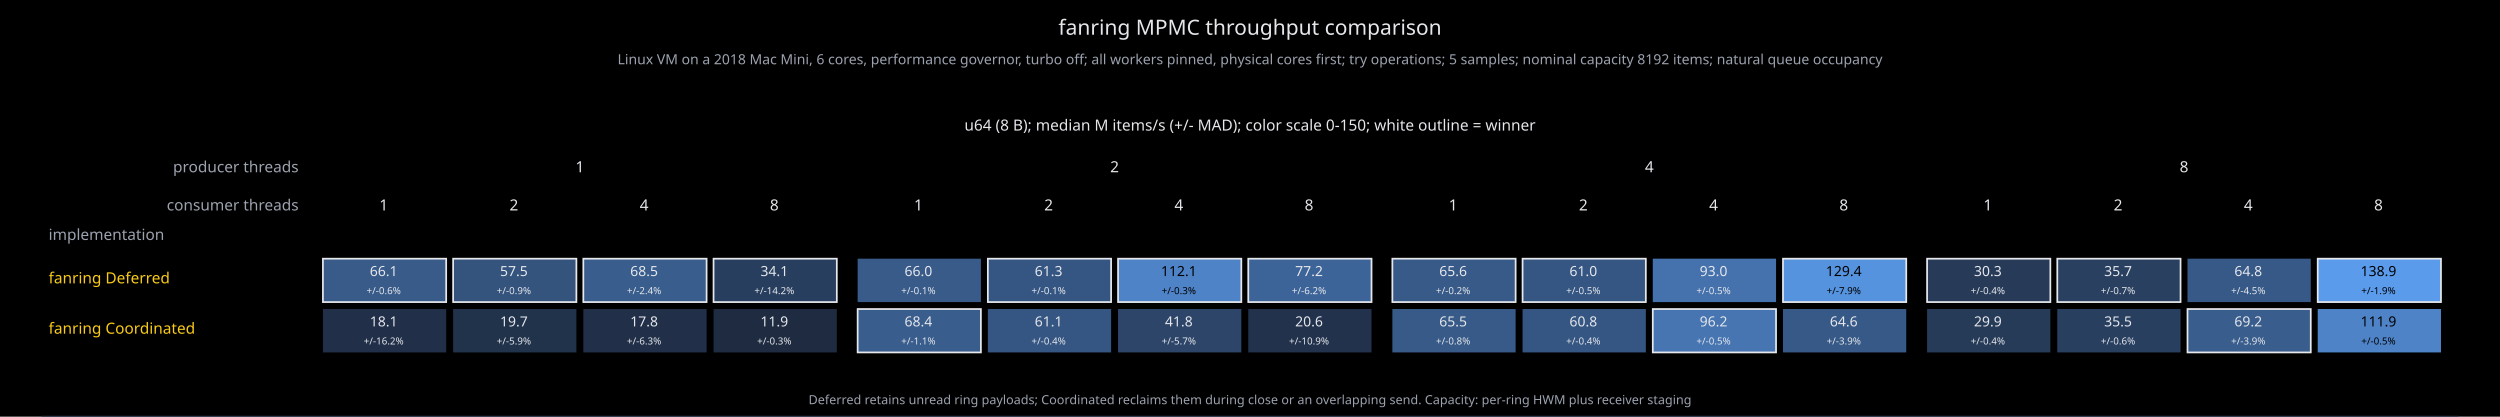
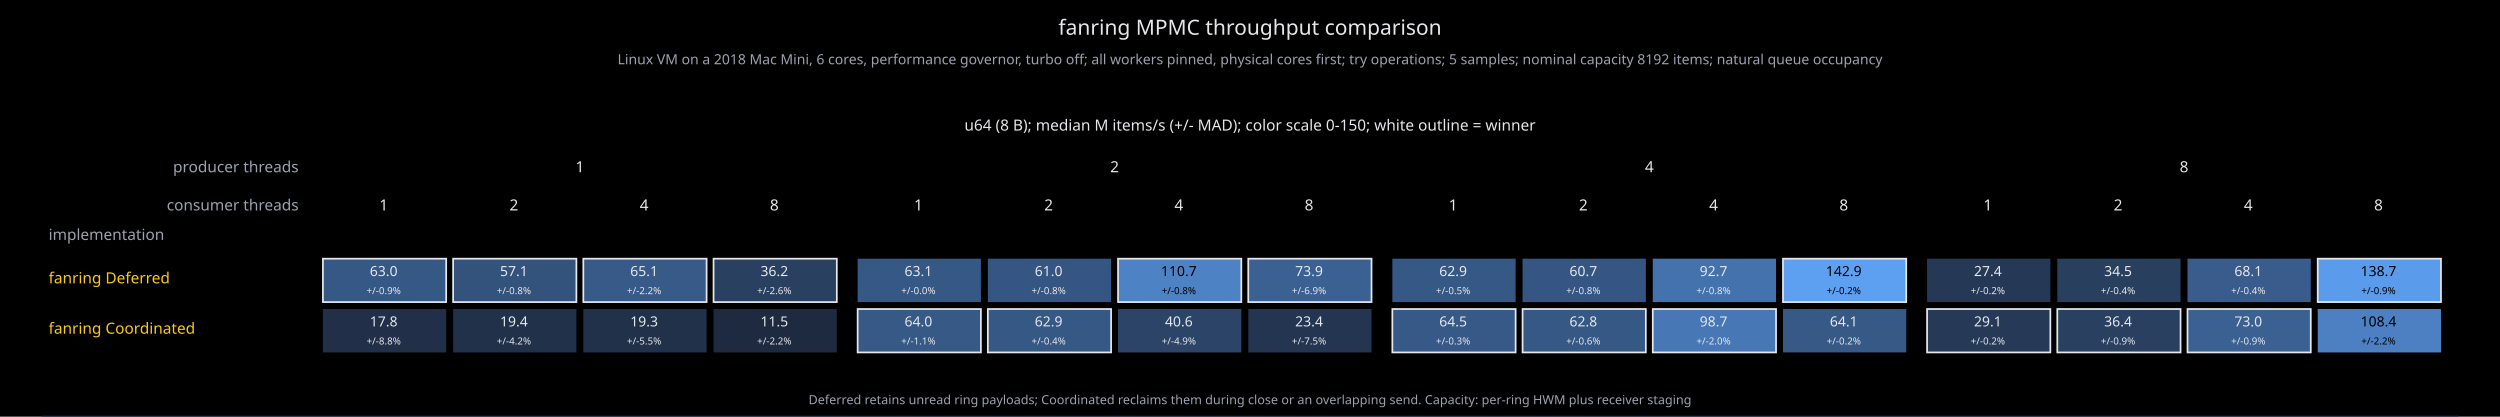
<svg xmlns="http://www.w3.org/2000/svg" width="1440" height="240" viewBox="0 0 1440 240">
  <rect x="0" y="0" width="1440" height="240" opacity="1" fill="#000000" stroke="none" />
  <text x="720" y="17" dy="0.5ex" text-anchor="middle" font-family="sans-serif" font-size="12.097" opacity="1" fill="#E5E7EB">
fanring MPMC throughput comparison
</text>
  <text x="720" y="35" dy="0.5ex" text-anchor="middle" font-family="sans-serif" font-size="8.065" opacity="1" fill="#9CA3AF">
Linux VM on a 2018 Mac Mini, 6 cores, performance governor, turbo off; all workers pinned, physical cores first; try operations; 5 samples; nominal capacity 8192 items; natural queue occupancy
</text>
  <text x="720" y="73" dy="0.5ex" text-anchor="middle" font-family="sans-serif" font-size="8.871" opacity="1" fill="#E5E7EB">
u64 (8 B); median M items/s (+/- MAD); color scale 0-150; white outline = winner
</text>
  <text x="172" y="97" dy="0.5ex" text-anchor="end" font-family="sans-serif" font-size="8.871" opacity="1" fill="#9CA3AF">
producer threads
</text>
  <text x="172" y="119" dy="0.5ex" text-anchor="end" font-family="sans-serif" font-size="8.871" opacity="1" fill="#9CA3AF">
consumer threads
</text>
  <text x="28" y="136" dy="0.5ex" text-anchor="start" font-family="sans-serif" font-size="8.871" opacity="1" fill="#9CA3AF">
implementation
</text>
  <text x="334" y="97" dy="0.5ex" text-anchor="middle" font-family="sans-serif" font-size="8.871" opacity="1" fill="#E5E7EB">
1
</text>
  <text x="221" y="119" dy="0.5ex" text-anchor="middle" font-family="sans-serif" font-size="8.871" opacity="1" fill="#E5E7EB">
1
</text>
  <text x="296" y="119" dy="0.5ex" text-anchor="middle" font-family="sans-serif" font-size="8.871" opacity="1" fill="#E5E7EB">
2
</text>
  <text x="371" y="119" dy="0.5ex" text-anchor="middle" font-family="sans-serif" font-size="8.871" opacity="1" fill="#E5E7EB">
4
</text>
  <text x="446" y="119" dy="0.5ex" text-anchor="middle" font-family="sans-serif" font-size="8.871" opacity="1" fill="#E5E7EB">
8
</text>
  <text x="642" y="97" dy="0.5ex" text-anchor="middle" font-family="sans-serif" font-size="8.871" opacity="1" fill="#E5E7EB">
2
</text>
  <text x="529" y="119" dy="0.5ex" text-anchor="middle" font-family="sans-serif" font-size="8.871" opacity="1" fill="#E5E7EB">
1
</text>
  <text x="604" y="119" dy="0.5ex" text-anchor="middle" font-family="sans-serif" font-size="8.871" opacity="1" fill="#E5E7EB">
2
</text>
  <text x="679" y="119" dy="0.5ex" text-anchor="middle" font-family="sans-serif" font-size="8.871" opacity="1" fill="#E5E7EB">
4
</text>
  <text x="754" y="119" dy="0.5ex" text-anchor="middle" font-family="sans-serif" font-size="8.871" opacity="1" fill="#E5E7EB">
8
</text>
  <text x="950" y="97" dy="0.5ex" text-anchor="middle" font-family="sans-serif" font-size="8.871" opacity="1" fill="#E5E7EB">
4
</text>
  <text x="837" y="119" dy="0.5ex" text-anchor="middle" font-family="sans-serif" font-size="8.871" opacity="1" fill="#E5E7EB">
1
</text>
  <text x="912" y="119" dy="0.5ex" text-anchor="middle" font-family="sans-serif" font-size="8.871" opacity="1" fill="#E5E7EB">
2
</text>
  <text x="987" y="119" dy="0.5ex" text-anchor="middle" font-family="sans-serif" font-size="8.871" opacity="1" fill="#E5E7EB">
4
</text>
  <text x="1062" y="119" dy="0.5ex" text-anchor="middle" font-family="sans-serif" font-size="8.871" opacity="1" fill="#E5E7EB">
8
</text>
  <text x="1258" y="97" dy="0.5ex" text-anchor="middle" font-family="sans-serif" font-size="8.871" opacity="1" fill="#E5E7EB">
8
</text>
  <text x="1145" y="119" dy="0.5ex" text-anchor="middle" font-family="sans-serif" font-size="8.871" opacity="1" fill="#E5E7EB">
1
</text>
  <text x="1220" y="119" dy="0.5ex" text-anchor="middle" font-family="sans-serif" font-size="8.871" opacity="1" fill="#E5E7EB">
2
</text>
  <text x="1295" y="119" dy="0.5ex" text-anchor="middle" font-family="sans-serif" font-size="8.871" opacity="1" fill="#E5E7EB">
4
</text>
  <text x="1370" y="119" dy="0.5ex" text-anchor="middle" font-family="sans-serif" font-size="8.871" opacity="1" fill="#E5E7EB">
8
</text>
  <text x="28" y="161" dy="0.5ex" text-anchor="start" font-family="sans-serif" font-size="8.871" opacity="1" fill="#FACC15">
fanring Deferred
</text>
-   <rect x="186" y="149" width="71" height="25" opacity="1" fill="#385B89" stroke="none" />
+   <rect x="186" y="149" width="71" height="25" opacity="1" fill="#365885" stroke="none" />
  <rect x="186" y="149" width="71" height="25" opacity="1" fill="none" stroke="#E5E7EB" />
  <text x="221" y="157" dy="0.5ex" text-anchor="middle" font-family="sans-serif" font-size="8.065" opacity="1" fill="#E5E7EB">
- 66.1
+ 63.0
</text>
  <text x="221" y="168" dy="0.5ex" text-anchor="middle" font-family="sans-serif" font-size="5.645" opacity="1" fill="#E5E7EB">
- +/-0.6%
- </text>
-   <rect x="261" y="149" width="71" height="25" opacity="1" fill="#34537D" stroke="none" />
+ +/-0.9%
+ </text>
+   <rect x="261" y="149" width="71" height="25" opacity="1" fill="#33537D" stroke="none" />
  <rect x="261" y="149" width="71" height="25" opacity="1" fill="none" stroke="#E5E7EB" />
  <text x="296" y="157" dy="0.5ex" text-anchor="middle" font-family="sans-serif" font-size="8.065" opacity="1" fill="#E5E7EB">
- 57.5
+ 57.1
</text>
  <text x="296" y="168" dy="0.5ex" text-anchor="middle" font-family="sans-serif" font-size="5.645" opacity="1" fill="#E5E7EB">
- +/-0.9%
- </text>
-   <rect x="336" y="149" width="71" height="25" opacity="1" fill="#395D8C" stroke="none" />
+ +/-0.8%
+ </text>
+   <rect x="336" y="149" width="71" height="25" opacity="1" fill="#375A88" stroke="none" />
  <rect x="336" y="149" width="71" height="25" opacity="1" fill="none" stroke="#E5E7EB" />
  <text x="371" y="157" dy="0.5ex" text-anchor="middle" font-family="sans-serif" font-size="8.065" opacity="1" fill="#E5E7EB">
- 68.5
+ 65.1
</text>
  <text x="371" y="168" dy="0.5ex" text-anchor="middle" font-family="sans-serif" font-size="5.645" opacity="1" fill="#E5E7EB">
- +/-2.4%
- </text>
-   <rect x="411" y="149" width="71" height="25" opacity="1" fill="#283E5E" stroke="none" />
+ +/-2.2%
+ </text>
+   <rect x="411" y="149" width="71" height="25" opacity="1" fill="#294061" stroke="none" />
  <rect x="411" y="149" width="71" height="25" opacity="1" fill="none" stroke="#E5E7EB" />
  <text x="446" y="157" dy="0.5ex" text-anchor="middle" font-family="sans-serif" font-size="8.065" opacity="1" fill="#E5E7EB">
- 34.1
+ 36.2
</text>
  <text x="446" y="168" dy="0.5ex" text-anchor="middle" font-family="sans-serif" font-size="5.645" opacity="1" fill="#E5E7EB">
- +/-14.2%
- </text>
-   <rect x="494" y="149" width="71" height="25" opacity="1" fill="#385B89" stroke="none" />
+ +/-2.6%
+ </text>
+   <rect x="494" y="149" width="71" height="25" opacity="1" fill="#365885" stroke="none" />
  <text x="529" y="157" dy="0.5ex" text-anchor="middle" font-family="sans-serif" font-size="8.065" opacity="1" fill="#E5E7EB">
- 66.0
+ 63.1
</text>
  <text x="529" y="168" dy="0.5ex" text-anchor="middle" font-family="sans-serif" font-size="5.645" opacity="1" fill="#E5E7EB">
- +/-0.1%
- </text>
-   <rect x="569" y="149" width="71" height="25" opacity="1" fill="#355683" stroke="none" />
-   <rect x="569" y="149" width="71" height="25" opacity="1" fill="none" stroke="#E5E7EB" />
+ +/-0.0%
+ </text>
+   <rect x="569" y="149" width="71" height="25" opacity="1" fill="#355682" stroke="none" />
  <text x="604" y="157" dy="0.5ex" text-anchor="middle" font-family="sans-serif" font-size="8.065" opacity="1" fill="#E5E7EB">
- 61.3
+ 61.0
</text>
  <text x="604" y="168" dy="0.5ex" text-anchor="middle" font-family="sans-serif" font-size="5.645" opacity="1" fill="#E5E7EB">
- +/-0.1%
- </text>
-   <rect x="644" y="149" width="71" height="25" opacity="1" fill="#4E83C7" stroke="none" />
+ +/-0.8%
+ </text>
+   <rect x="644" y="149" width="71" height="25" opacity="1" fill="#4D82C5" stroke="none" />
  <rect x="644" y="149" width="71" height="25" opacity="1" fill="none" stroke="#E5E7EB" />
  <text x="679" y="157" dy="0.5ex" text-anchor="middle" font-family="sans-serif" font-size="8.065" opacity="1" fill="#000000">
- 112.1
+ 110.7
</text>
  <text x="679" y="168" dy="0.5ex" text-anchor="middle" font-family="sans-serif" font-size="5.645" opacity="1" fill="#000000">
- +/-0.3%
- </text>
-   <rect x="719" y="149" width="71" height="25" opacity="1" fill="#3D6498" stroke="none" />
+ +/-0.8%
+ </text>
+   <rect x="719" y="149" width="71" height="25" opacity="1" fill="#3B6193" stroke="none" />
  <rect x="719" y="149" width="71" height="25" opacity="1" fill="none" stroke="#E5E7EB" />
  <text x="754" y="157" dy="0.5ex" text-anchor="middle" font-family="sans-serif" font-size="8.065" opacity="1" fill="#E5E7EB">
- 77.2
+ 73.9
</text>
  <text x="754" y="168" dy="0.5ex" text-anchor="middle" font-family="sans-serif" font-size="5.645" opacity="1" fill="#E5E7EB">
- +/-6.2%
- </text>
-   <rect x="802" y="149" width="71" height="25" opacity="1" fill="#385A88" stroke="none" />
-   <rect x="802" y="149" width="71" height="25" opacity="1" fill="none" stroke="#E5E7EB" />
+ +/-6.9%
+ </text>
+   <rect x="802" y="149" width="71" height="25" opacity="1" fill="#365885" stroke="none" />
  <text x="837" y="157" dy="0.5ex" text-anchor="middle" font-family="sans-serif" font-size="8.065" opacity="1" fill="#E5E7EB">
- 65.6
+ 62.9
</text>
  <text x="837" y="168" dy="0.5ex" text-anchor="middle" font-family="sans-serif" font-size="5.645" opacity="1" fill="#E5E7EB">
- +/-0.2%
+ +/-0.5%
</text>
  <rect x="877" y="149" width="71" height="25" opacity="1" fill="#355682" stroke="none" />
-   <rect x="877" y="149" width="71" height="25" opacity="1" fill="none" stroke="#E5E7EB" />
  <text x="912" y="157" dy="0.5ex" text-anchor="middle" font-family="sans-serif" font-size="8.065" opacity="1" fill="#E5E7EB">
- 61.0
+ 60.7
</text>
  <text x="912" y="168" dy="0.5ex" text-anchor="middle" font-family="sans-serif" font-size="5.645" opacity="1" fill="#E5E7EB">
- +/-0.5%
- </text>
-   <rect x="952" y="149" width="71" height="25" opacity="1" fill="#4572AD" stroke="none" />
+ +/-0.8%
+ </text>
+   <rect x="952" y="149" width="71" height="25" opacity="1" fill="#4472AD" stroke="none" />
  <text x="987" y="157" dy="0.5ex" text-anchor="middle" font-family="sans-serif" font-size="8.065" opacity="1" fill="#E5E7EB">
- 93.0
+ 92.7
</text>
  <text x="987" y="168" dy="0.5ex" text-anchor="middle" font-family="sans-serif" font-size="5.645" opacity="1" fill="#E5E7EB">
- +/-0.5%
- </text>
-   <rect x="1027" y="149" width="71" height="25" opacity="1" fill="#5693DE" stroke="none" />
+ +/-0.8%
+ </text>
+   <rect x="1027" y="149" width="71" height="25" opacity="1" fill="#5D9FF1" stroke="none" />
  <rect x="1027" y="149" width="71" height="25" opacity="1" fill="none" stroke="#E5E7EB" />
  <text x="1062" y="157" dy="0.5ex" text-anchor="middle" font-family="sans-serif" font-size="8.065" opacity="1" fill="#000000">
- 129.4
+ 142.9
</text>
  <text x="1062" y="168" dy="0.5ex" text-anchor="middle" font-family="sans-serif" font-size="5.645" opacity="1" fill="#000000">
- +/-7.9%
- </text>
-   <rect x="1110" y="149" width="71" height="25" opacity="1" fill="#273B59" stroke="none" />
-   <rect x="1110" y="149" width="71" height="25" opacity="1" fill="none" stroke="#E5E7EB" />
+ +/-0.2%
+ </text>
+   <rect x="1110" y="149" width="71" height="25" opacity="1" fill="#253855" stroke="none" />
  <text x="1145" y="157" dy="0.5ex" text-anchor="middle" font-family="sans-serif" font-size="8.065" opacity="1" fill="#E5E7EB">
- 30.3
+ 27.4
</text>
  <text x="1145" y="168" dy="0.5ex" text-anchor="middle" font-family="sans-serif" font-size="5.645" opacity="1" fill="#E5E7EB">
+ +/-0.2%
+ </text>
+   <rect x="1185" y="149" width="71" height="25" opacity="1" fill="#293F5E" stroke="none" />
+   <text x="1220" y="157" dy="0.5ex" text-anchor="middle" font-family="sans-serif" font-size="8.065" opacity="1" fill="#E5E7EB">
+ 34.5
+ </text>
+   <text x="1220" y="168" dy="0.5ex" text-anchor="middle" font-family="sans-serif" font-size="5.645" opacity="1" fill="#E5E7EB">
+/-0.4%
</text>
-   <rect x="1185" y="149" width="71" height="25" opacity="1" fill="#294060" stroke="none" />
-   <rect x="1185" y="149" width="71" height="25" opacity="1" fill="none" stroke="#E5E7EB" />
-   <text x="1220" y="157" dy="0.5ex" text-anchor="middle" font-family="sans-serif" font-size="8.065" opacity="1" fill="#E5E7EB">
- 35.7
- </text>
-   <text x="1220" y="168" dy="0.5ex" text-anchor="middle" font-family="sans-serif" font-size="5.645" opacity="1" fill="#E5E7EB">
- +/-0.7%
- </text>
-   <rect x="1260" y="149" width="71" height="25" opacity="1" fill="#375987" stroke="none" />
+   <rect x="1260" y="149" width="71" height="25" opacity="1" fill="#395C8C" stroke="none" />
  <text x="1295" y="157" dy="0.5ex" text-anchor="middle" font-family="sans-serif" font-size="8.065" opacity="1" fill="#E5E7EB">
- 64.8
+ 68.1
</text>
  <text x="1295" y="168" dy="0.5ex" text-anchor="middle" font-family="sans-serif" font-size="5.645" opacity="1" fill="#E5E7EB">
- +/-4.5%
+ +/-0.4%
</text>
  <rect x="1335" y="149" width="71" height="25" opacity="1" fill="#5B9BEB" stroke="none" />
  <rect x="1335" y="149" width="71" height="25" opacity="1" fill="none" stroke="#E5E7EB" />
  <text x="1370" y="157" dy="0.5ex" text-anchor="middle" font-family="sans-serif" font-size="8.065" opacity="1" fill="#000000">
- 138.9
+ 138.7
</text>
  <text x="1370" y="168" dy="0.5ex" text-anchor="middle" font-family="sans-serif" font-size="5.645" opacity="1" fill="#000000">
- +/-1.9%
+ +/-0.9%
</text>
  <text x="28" y="190" dy="0.5ex" text-anchor="start" font-family="sans-serif" font-size="8.871" opacity="1" fill="#FACC15">
fanring Coordinated
</text>
  <rect x="186" y="178" width="71" height="25" opacity="1" fill="#213048" stroke="none" />
  <text x="221" y="186" dy="0.5ex" text-anchor="middle" font-family="sans-serif" font-size="8.065" opacity="1" fill="#E5E7EB">
- 18.1
+ 17.8
</text>
  <text x="221" y="197" dy="0.5ex" text-anchor="middle" font-family="sans-serif" font-size="5.645" opacity="1" fill="#E5E7EB">
- +/-16.2%
- </text>
-   <rect x="261" y="178" width="71" height="25" opacity="1" fill="#21324B" stroke="none" />
+ +/-8.8%
+ </text>
+   <rect x="261" y="178" width="71" height="25" opacity="1" fill="#21314A" stroke="none" />
  <text x="296" y="186" dy="0.5ex" text-anchor="middle" font-family="sans-serif" font-size="8.065" opacity="1" fill="#E5E7EB">
- 19.7
+ 19.4
</text>
  <text x="296" y="197" dy="0.5ex" text-anchor="middle" font-family="sans-serif" font-size="5.645" opacity="1" fill="#E5E7EB">
- +/-5.9%
- </text>
-   <rect x="336" y="178" width="71" height="25" opacity="1" fill="#213048" stroke="none" />
+ +/-4.2%
+ </text>
+   <rect x="336" y="178" width="71" height="25" opacity="1" fill="#21314A" stroke="none" />
  <text x="371" y="186" dy="0.5ex" text-anchor="middle" font-family="sans-serif" font-size="8.065" opacity="1" fill="#E5E7EB">
- 17.8
+ 19.3
</text>
  <text x="371" y="197" dy="0.5ex" text-anchor="middle" font-family="sans-serif" font-size="5.645" opacity="1" fill="#E5E7EB">
- +/-6.3%
- </text>
-   <rect x="411" y="178" width="71" height="25" opacity="1" fill="#1E2B40" stroke="none" />
+ +/-5.5%
+ </text>
+   <rect x="411" y="178" width="71" height="25" opacity="1" fill="#1E2A3F" stroke="none" />
  <text x="446" y="186" dy="0.5ex" text-anchor="middle" font-family="sans-serif" font-size="8.065" opacity="1" fill="#E5E7EB">
- 11.9
+ 11.5
</text>
  <text x="446" y="197" dy="0.5ex" text-anchor="middle" font-family="sans-serif" font-size="5.645" opacity="1" fill="#E5E7EB">
- +/-0.3%
- </text>
-   <rect x="494" y="178" width="71" height="25" opacity="1" fill="#395D8C" stroke="none" />
+ +/-2.2%
+ </text>
+   <rect x="494" y="178" width="71" height="25" opacity="1" fill="#375986" stroke="none" />
  <rect x="494" y="178" width="71" height="25" opacity="1" fill="none" stroke="#E5E7EB" />
  <text x="529" y="186" dy="0.5ex" text-anchor="middle" font-family="sans-serif" font-size="8.065" opacity="1" fill="#E5E7EB">
- 68.4
+ 64.0
</text>
  <text x="529" y="197" dy="0.5ex" text-anchor="middle" font-family="sans-serif" font-size="5.645" opacity="1" fill="#E5E7EB">
+/-1.1%
</text>
-   <rect x="569" y="178" width="71" height="25" opacity="1" fill="#355682" stroke="none" />
+   <rect x="569" y="178" width="71" height="25" opacity="1" fill="#365885" stroke="none" />
+   <rect x="569" y="178" width="71" height="25" opacity="1" fill="none" stroke="#E5E7EB" />
  <text x="604" y="186" dy="0.5ex" text-anchor="middle" font-family="sans-serif" font-size="8.065" opacity="1" fill="#E5E7EB">
- 61.1
+ 62.9
</text>
  <text x="604" y="197" dy="0.5ex" text-anchor="middle" font-family="sans-serif" font-size="5.645" opacity="1" fill="#E5E7EB">
+/-0.4%
</text>
-   <rect x="644" y="178" width="71" height="25" opacity="1" fill="#2C4568" stroke="none" />
+   <rect x="644" y="178" width="71" height="25" opacity="1" fill="#2B4467" stroke="none" />
  <text x="679" y="186" dy="0.5ex" text-anchor="middle" font-family="sans-serif" font-size="8.065" opacity="1" fill="#E5E7EB">
- 41.8
+ 40.6
</text>
  <text x="679" y="197" dy="0.5ex" text-anchor="middle" font-family="sans-serif" font-size="5.645" opacity="1" fill="#E5E7EB">
- +/-5.7%
- </text>
-   <rect x="719" y="178" width="71" height="25" opacity="1" fill="#22324C" stroke="none" />
+ +/-4.9%
+ </text>
+   <rect x="719" y="178" width="71" height="25" opacity="1" fill="#233550" stroke="none" />
  <text x="754" y="186" dy="0.5ex" text-anchor="middle" font-family="sans-serif" font-size="8.065" opacity="1" fill="#E5E7EB">
- 20.6
+ 23.4
</text>
  <text x="754" y="197" dy="0.5ex" text-anchor="middle" font-family="sans-serif" font-size="5.645" opacity="1" fill="#E5E7EB">
- +/-10.9%
- </text>
-   <rect x="802" y="178" width="71" height="25" opacity="1" fill="#375A88" stroke="none" />
+ +/-7.5%
+ </text>
+   <rect x="802" y="178" width="71" height="25" opacity="1" fill="#375987" stroke="none" />
+   <rect x="802" y="178" width="71" height="25" opacity="1" fill="none" stroke="#E5E7EB" />
  <text x="837" y="186" dy="0.5ex" text-anchor="middle" font-family="sans-serif" font-size="8.065" opacity="1" fill="#E5E7EB">
- 65.5
+ 64.5
</text>
  <text x="837" y="197" dy="0.5ex" text-anchor="middle" font-family="sans-serif" font-size="5.645" opacity="1" fill="#E5E7EB">
- +/-0.8%
- </text>
-   <rect x="877" y="178" width="71" height="25" opacity="1" fill="#355682" stroke="none" />
+ +/-0.3%
+ </text>
+   <rect x="877" y="178" width="71" height="25" opacity="1" fill="#365885" stroke="none" />
+   <rect x="877" y="178" width="71" height="25" opacity="1" fill="none" stroke="#E5E7EB" />
  <text x="912" y="186" dy="0.5ex" text-anchor="middle" font-family="sans-serif" font-size="8.065" opacity="1" fill="#E5E7EB">
- 60.8
+ 62.8
</text>
  <text x="912" y="197" dy="0.5ex" text-anchor="middle" font-family="sans-serif" font-size="5.645" opacity="1" fill="#E5E7EB">
- +/-0.4%
- </text>
-   <rect x="952" y="178" width="71" height="25" opacity="1" fill="#4675B2" stroke="none" />
+ +/-0.6%
+ </text>
+   <rect x="952" y="178" width="71" height="25" opacity="1" fill="#4777B5" stroke="none" />
  <rect x="952" y="178" width="71" height="25" opacity="1" fill="none" stroke="#E5E7EB" />
  <text x="987" y="186" dy="0.5ex" text-anchor="middle" font-family="sans-serif" font-size="8.065" opacity="1" fill="#E5E7EB">
- 96.2
+ 98.7
</text>
  <text x="987" y="197" dy="0.5ex" text-anchor="middle" font-family="sans-serif" font-size="5.645" opacity="1" fill="#E5E7EB">
- +/-0.5%
- </text>
-   <rect x="1027" y="178" width="71" height="25" opacity="1" fill="#375987" stroke="none" />
+ +/-2.0%
+ </text>
+   <rect x="1027" y="178" width="71" height="25" opacity="1" fill="#375986" stroke="none" />
  <text x="1062" y="186" dy="0.5ex" text-anchor="middle" font-family="sans-serif" font-size="8.065" opacity="1" fill="#E5E7EB">
- 64.6
+ 64.1
</text>
  <text x="1062" y="197" dy="0.5ex" text-anchor="middle" font-family="sans-serif" font-size="5.645" opacity="1" fill="#E5E7EB">
- +/-3.9%
- </text>
-   <rect x="1110" y="178" width="71" height="25" opacity="1" fill="#263B58" stroke="none" />
+ +/-0.2%
+ </text>
+   <rect x="1110" y="178" width="71" height="25" opacity="1" fill="#263A57" stroke="none" />
+   <rect x="1110" y="178" width="71" height="25" opacity="1" fill="none" stroke="#E5E7EB" />
  <text x="1145" y="186" dy="0.5ex" text-anchor="middle" font-family="sans-serif" font-size="8.065" opacity="1" fill="#E5E7EB">
- 29.9
+ 29.1
</text>
  <text x="1145" y="197" dy="0.5ex" text-anchor="middle" font-family="sans-serif" font-size="5.645" opacity="1" fill="#E5E7EB">
- +/-0.4%
- </text>
-   <rect x="1185" y="178" width="71" height="25" opacity="1" fill="#293F60" stroke="none" />
+ +/-0.2%
+ </text>
+   <rect x="1185" y="178" width="71" height="25" opacity="1" fill="#294061" stroke="none" />
+   <rect x="1185" y="178" width="71" height="25" opacity="1" fill="none" stroke="#E5E7EB" />
  <text x="1220" y="186" dy="0.5ex" text-anchor="middle" font-family="sans-serif" font-size="8.065" opacity="1" fill="#E5E7EB">
- 35.5
+ 36.4
</text>
  <text x="1220" y="197" dy="0.5ex" text-anchor="middle" font-family="sans-serif" font-size="5.645" opacity="1" fill="#E5E7EB">
- +/-0.6%
- </text>
-   <rect x="1260" y="178" width="71" height="25" opacity="1" fill="#395D8D" stroke="none" />
+ +/-0.9%
+ </text>
+   <rect x="1260" y="178" width="71" height="25" opacity="1" fill="#3B6192" stroke="none" />
  <rect x="1260" y="178" width="71" height="25" opacity="1" fill="none" stroke="#E5E7EB" />
  <text x="1295" y="186" dy="0.5ex" text-anchor="middle" font-family="sans-serif" font-size="8.065" opacity="1" fill="#E5E7EB">
- 69.2
+ 73.0
</text>
  <text x="1295" y="197" dy="0.5ex" text-anchor="middle" font-family="sans-serif" font-size="5.645" opacity="1" fill="#E5E7EB">
- +/-3.9%
- </text>
-   <rect x="1335" y="178" width="71" height="25" opacity="1" fill="#4E83C7" stroke="none" />
+ +/-0.9%
+ </text>
+   <rect x="1335" y="178" width="71" height="25" opacity="1" fill="#4C80C2" stroke="none" />
  <text x="1370" y="186" dy="0.5ex" text-anchor="middle" font-family="sans-serif" font-size="8.065" opacity="1" fill="#000000">
- 111.9
+ 108.4
</text>
  <text x="1370" y="197" dy="0.5ex" text-anchor="middle" font-family="sans-serif" font-size="5.645" opacity="1" fill="#000000">
- +/-0.5%
+ +/-2.2%
</text>
  <polyline fill="none" opacity="1" stroke="#374151" stroke-width="1" points="24,240 1416,240 " />
  <text x="720" y="231" dy="0.5ex" text-anchor="middle" font-family="sans-serif" font-size="7.258" opacity="1" fill="#9CA3AF">
Deferred retains unread ring payloads; Coordinated reclaims them during close or an overlapping send. Capacity: per-ring HWM plus receiver staging
</text>
</svg>
